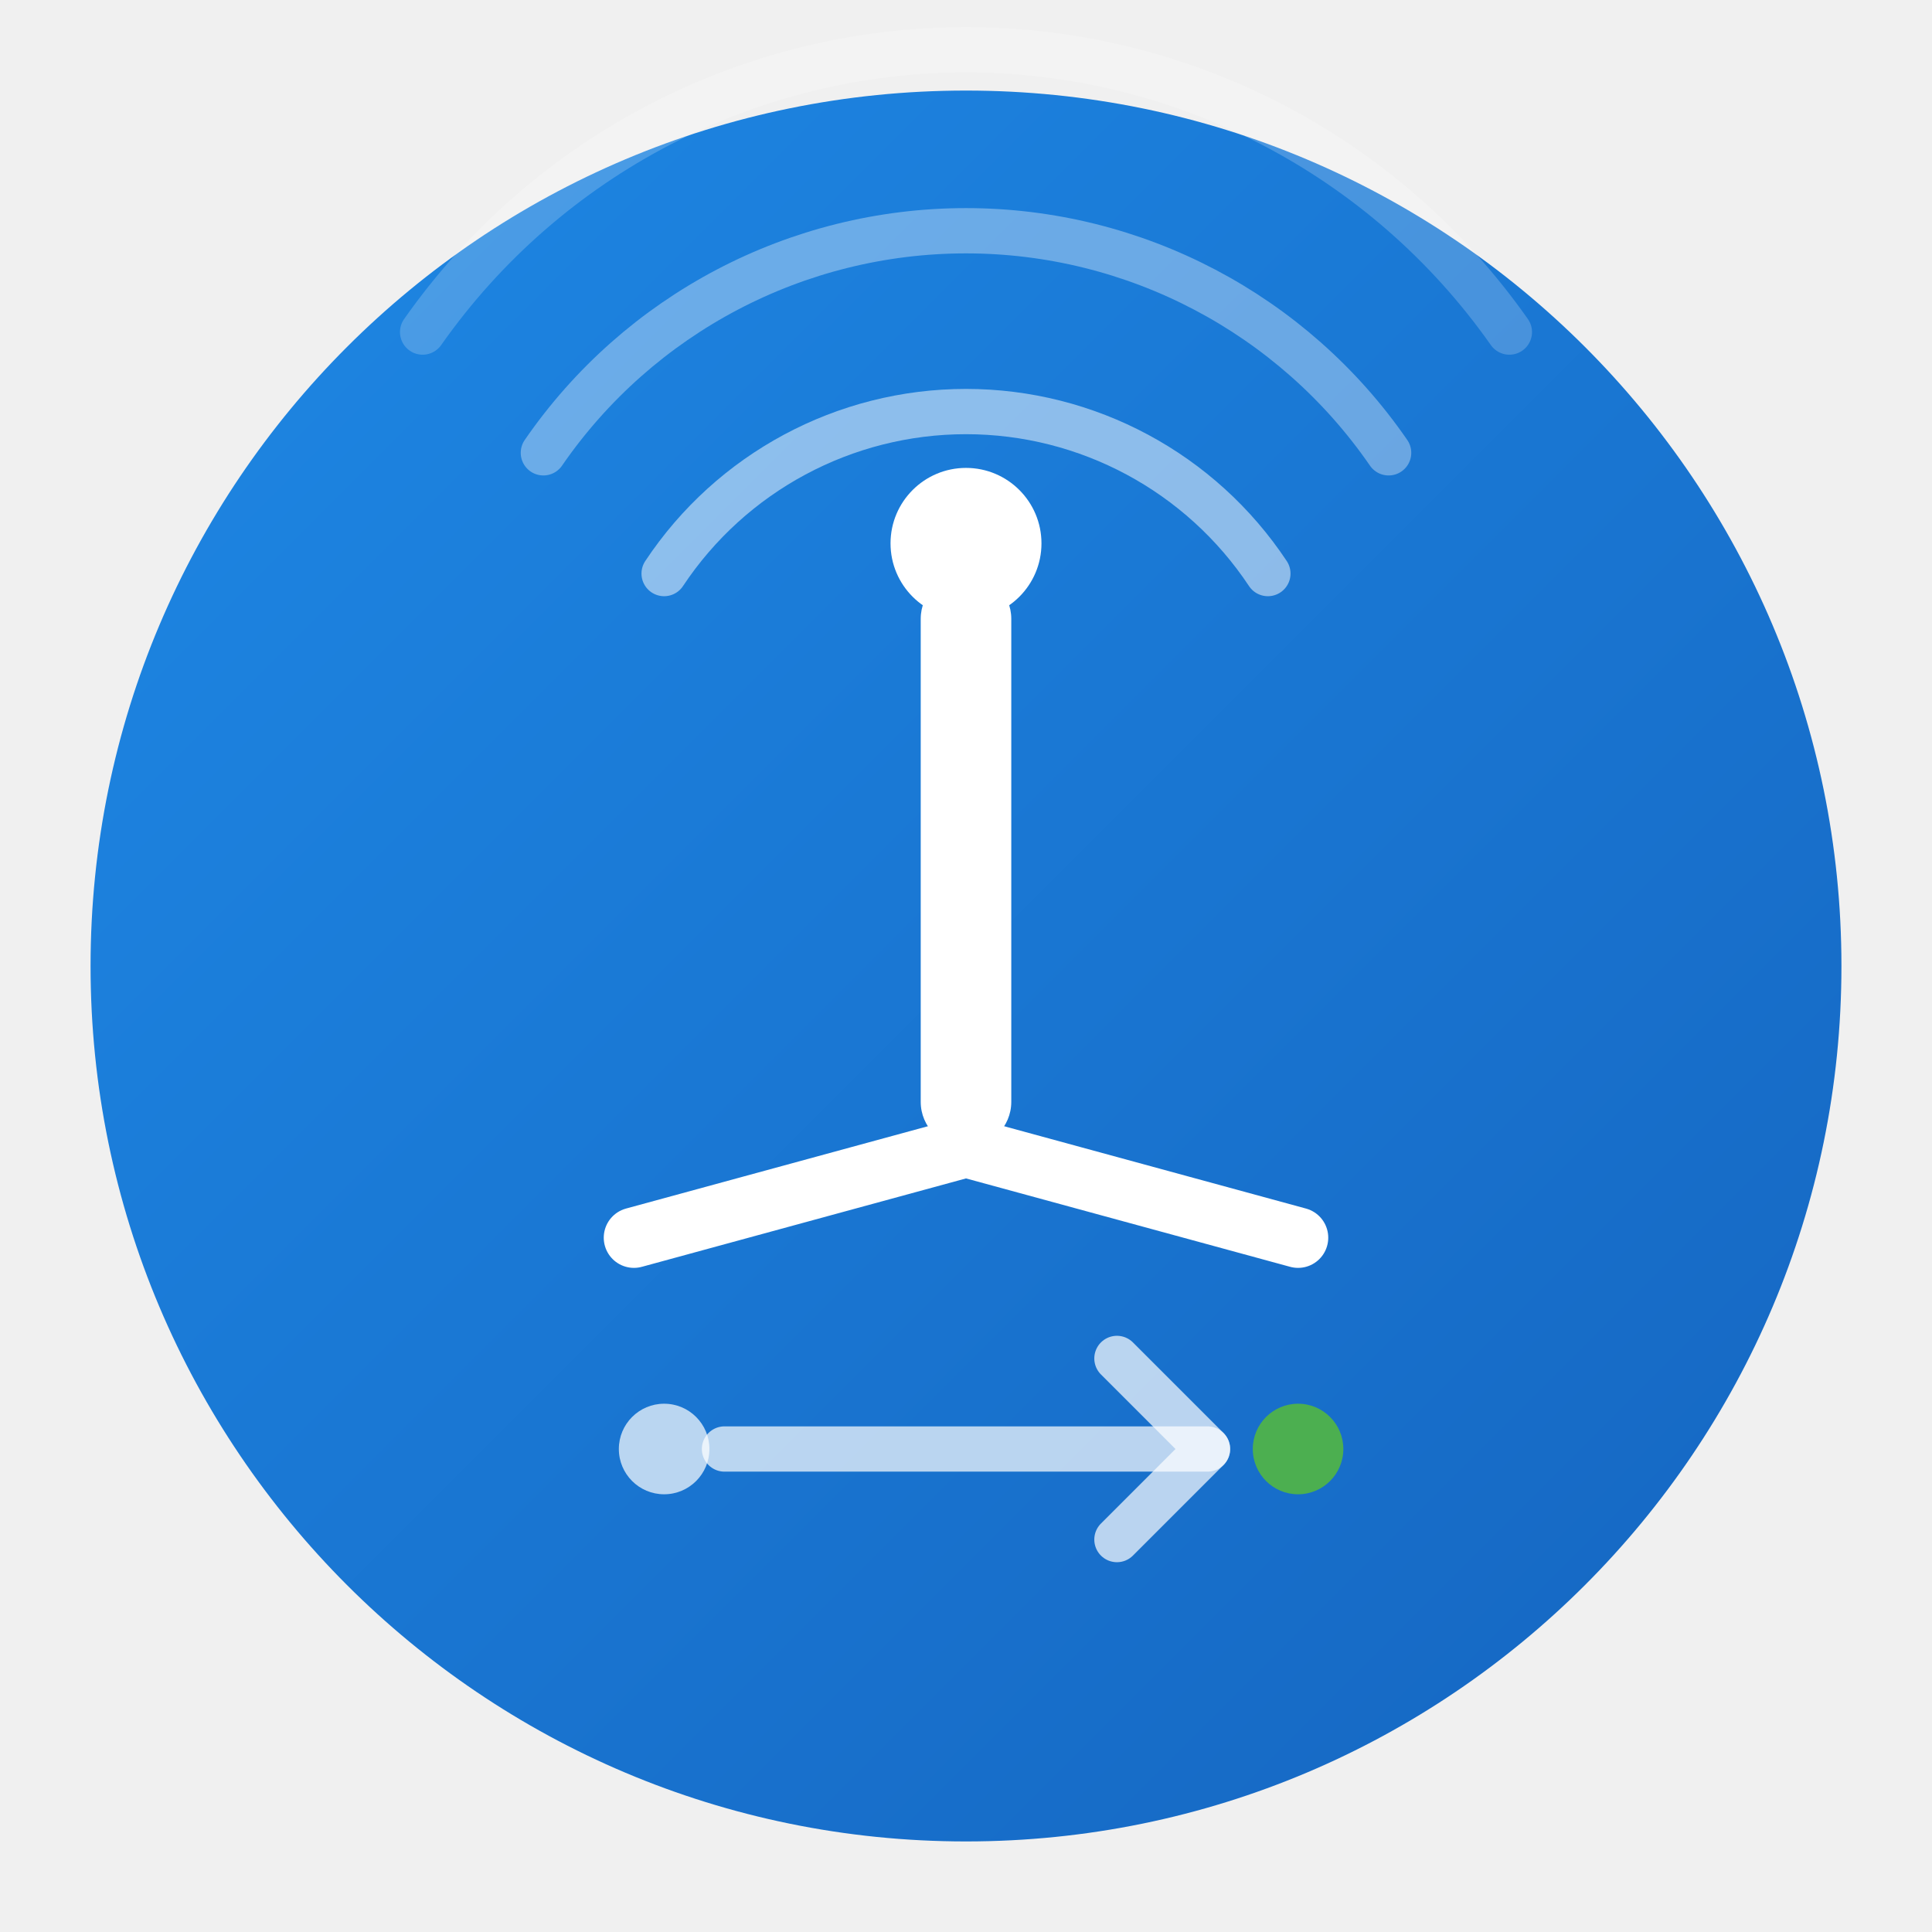
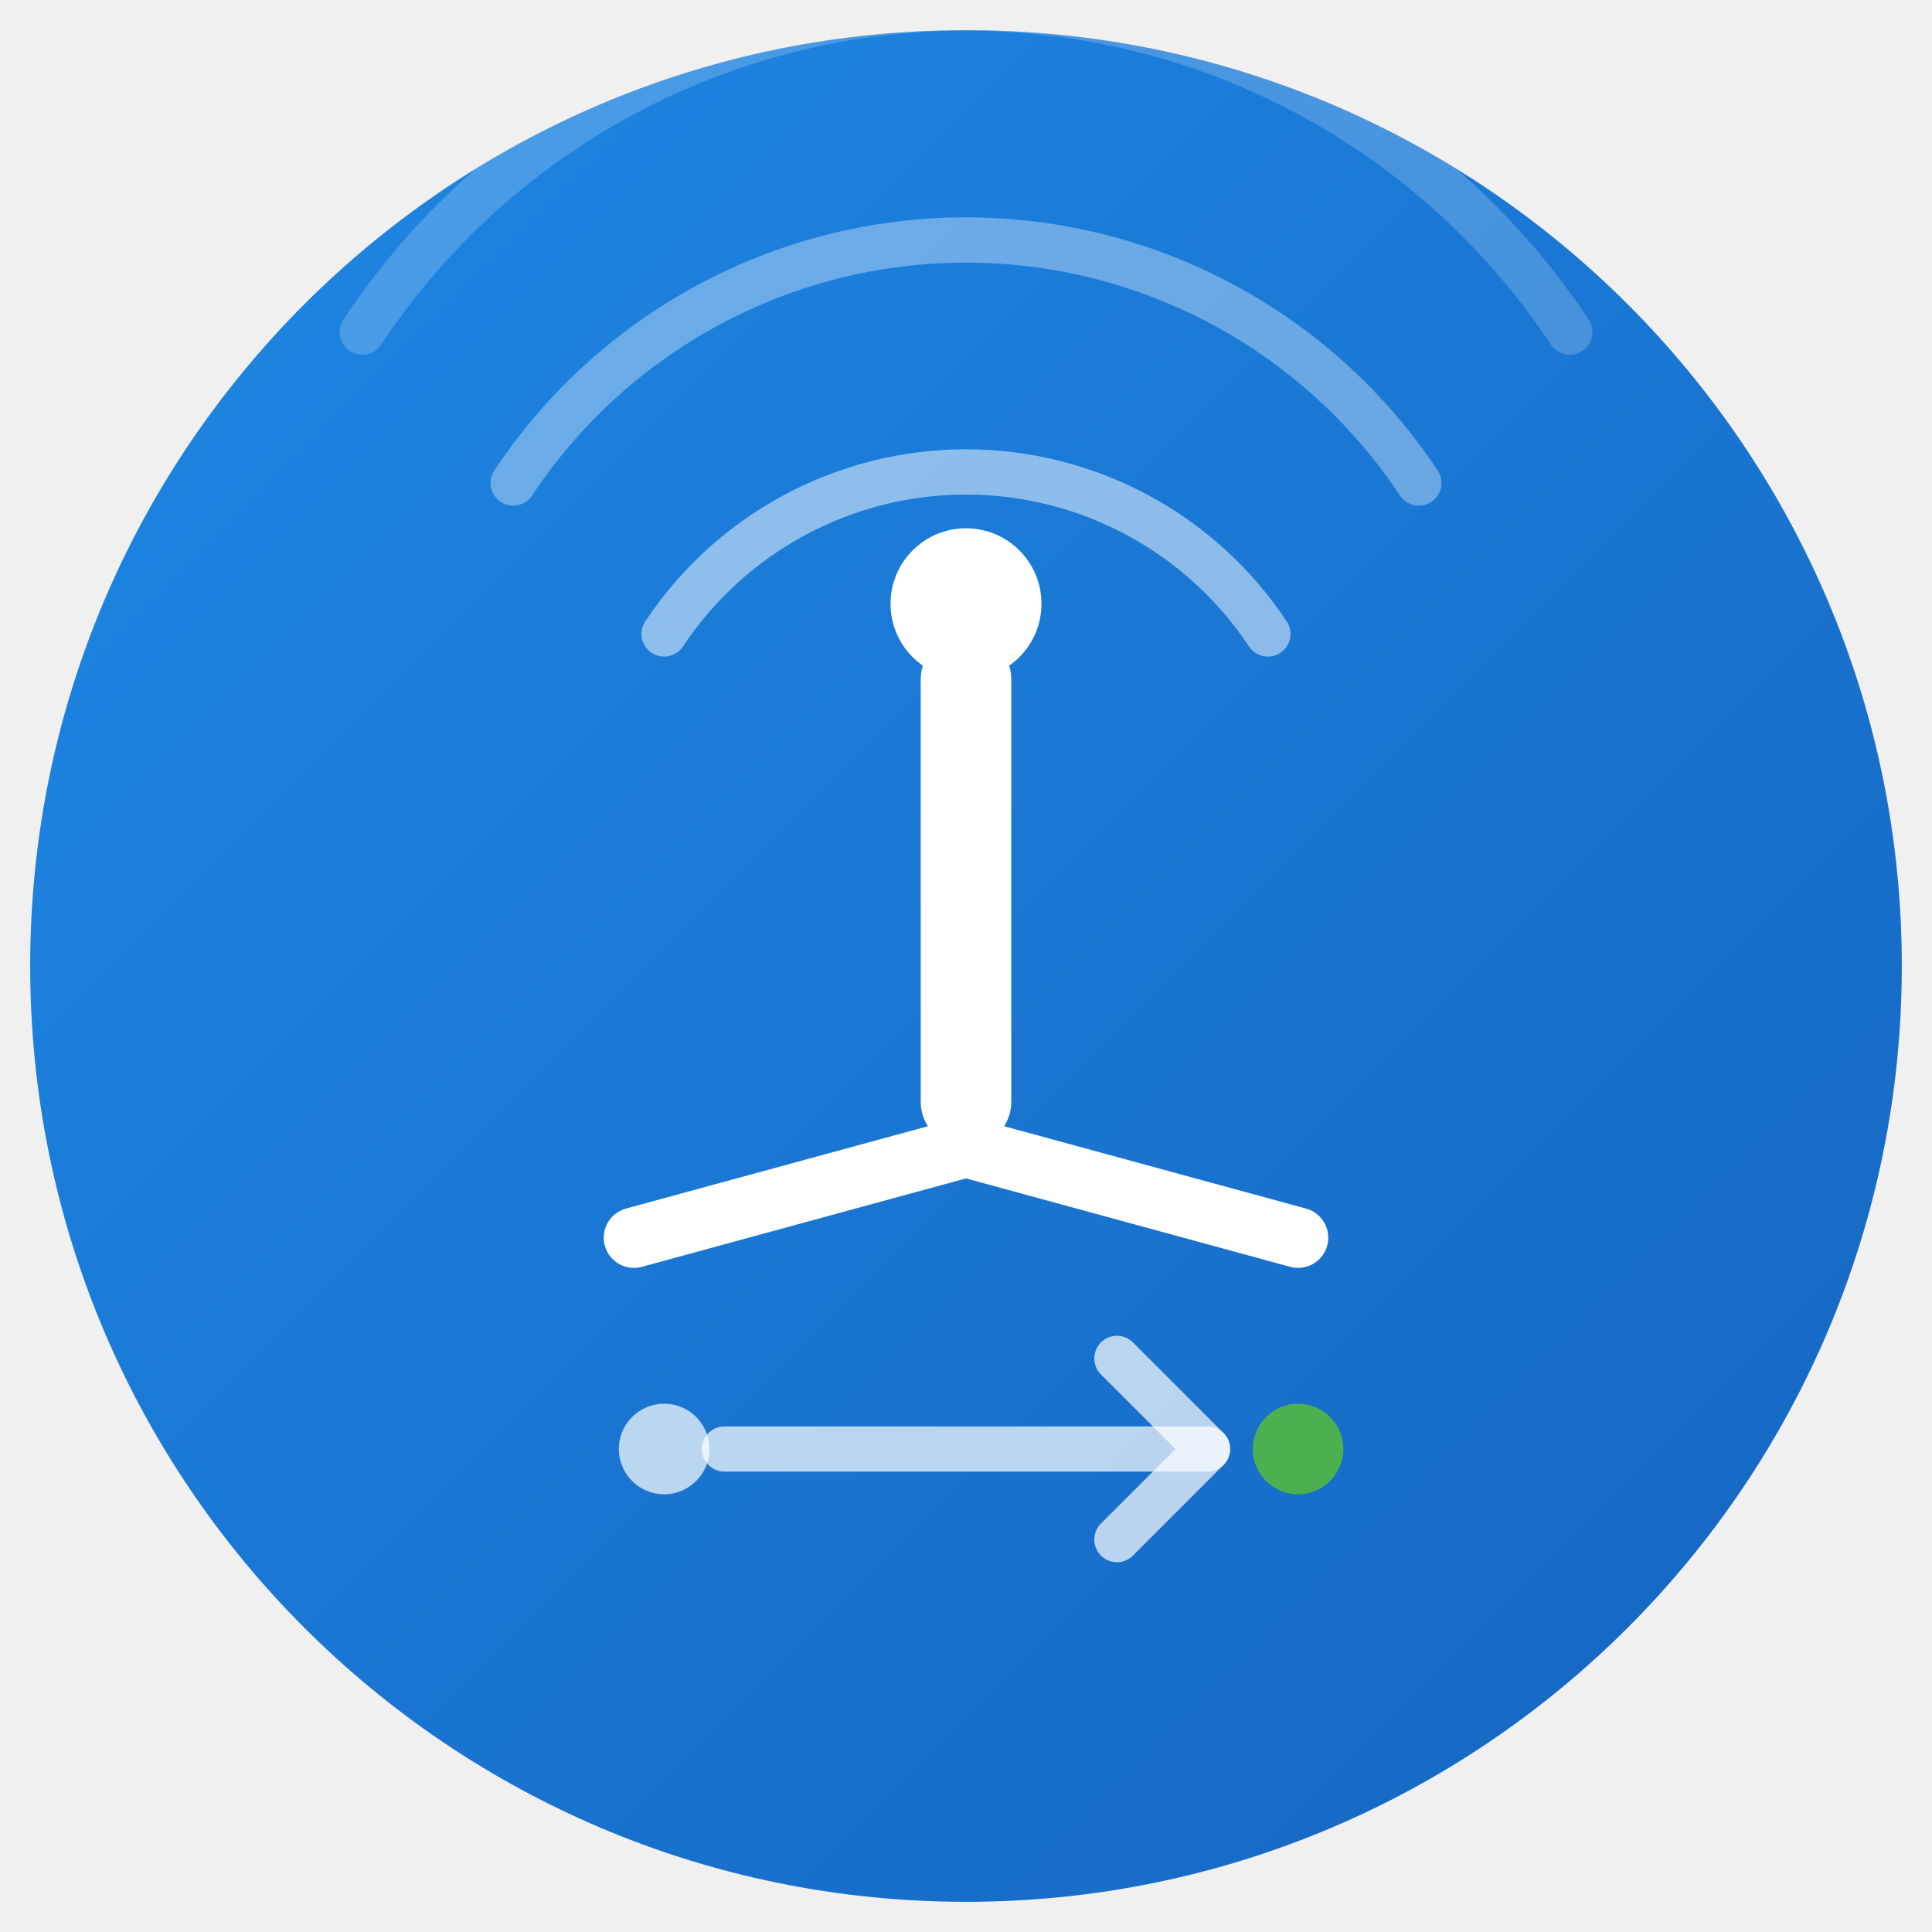
<svg xmlns="http://www.w3.org/2000/svg" viewBox="0 0 128 128" width="128" height="128">
  <defs>
    <linearGradient id="bg" x1="0" y1="0" x2="1" y2="1">
      <stop offset="0%" stop-color="#1E88E5" />
      <stop offset="100%" stop-color="#1565C0" />
    </linearGradient>
+     <clipPath id="circle-clip">
+       <circle cx="64" cy="64" r="62" />
+     </clipPath>
  </defs>
-   <circle cx="64" cy="64" r="58" fill="url(#bg)" />
-   <path d="M 44 38 A 24 24 0 0 1 84 38" fill="none" stroke="white" stroke-width="3" stroke-linecap="round" opacity="0.5" />
-   <path d="M 36 30 A 34 34 0 0 1 92 30" fill="none" stroke="white" stroke-width="3" stroke-linecap="round" opacity="0.35" />
-   <path d="M 28 22 A 44 44 0 0 1 100 22" fill="none" stroke="white" stroke-width="3" stroke-linecap="round" opacity="0.2" />
-   <rect x="61" y="38" width="6" height="38" rx="3" fill="white" />
-   <circle cx="64" cy="36" r="5" fill="white" />
-   <path d="M 42 82 L 64 76 L 86 82" fill="none" stroke="white" stroke-width="4" stroke-linecap="round" stroke-linejoin="round" />
-   <path d="M 48 96 L 80 96" fill="none" stroke="white" stroke-width="3" stroke-linecap="round" opacity="0.7" />
-   <path d="M 74 90 L 80 96 L 74 102" fill="none" stroke="white" stroke-width="3" stroke-linecap="round" stroke-linejoin="round" opacity="0.7" />
-   <circle cx="44" cy="96" r="3" fill="white" opacity="0.7" />
-   <circle cx="86" cy="96" r="3" fill="#4CAF50" />
+   <circle cx="64" cy="64" r="62" fill="url(#bg)" />
+   <g clip-path="url(#circle-clip)">
+     <path d="M 44 42 A 24 24 0 0 1 84 42" fill="none" stroke="white" stroke-width="3" stroke-linecap="round" opacity="0.5" />
+     <path d="M 34 32 A 36 36 0 0 1 94 32" fill="none" stroke="white" stroke-width="3" stroke-linecap="round" opacity="0.35" />
+     <path d="M 24 22 A 48 48 0 0 1 104 22" fill="none" stroke="white" stroke-width="3" stroke-linecap="round" opacity="0.2" />
+     <rect x="61" y="42" width="6" height="34" rx="3" fill="white" />
+     <circle cx="64" cy="40" r="5" fill="white" />
+     <path d="M 42 82 L 64 76 L 86 82" fill="none" stroke="white" stroke-width="4" stroke-linecap="round" stroke-linejoin="round" />
+     <path d="M 48 96 L 80 96" fill="none" stroke="white" stroke-width="3" stroke-linecap="round" opacity="0.7" />
+     <path d="M 74 90 L 80 96 L 74 102" fill="none" stroke="white" stroke-width="3" stroke-linecap="round" stroke-linejoin="round" opacity="0.7" />
+     <circle cx="44" cy="96" r="3" fill="white" opacity="0.7" />
+     <circle cx="86" cy="96" r="3" fill="#4CAF50" />
+   </g>
</svg>
